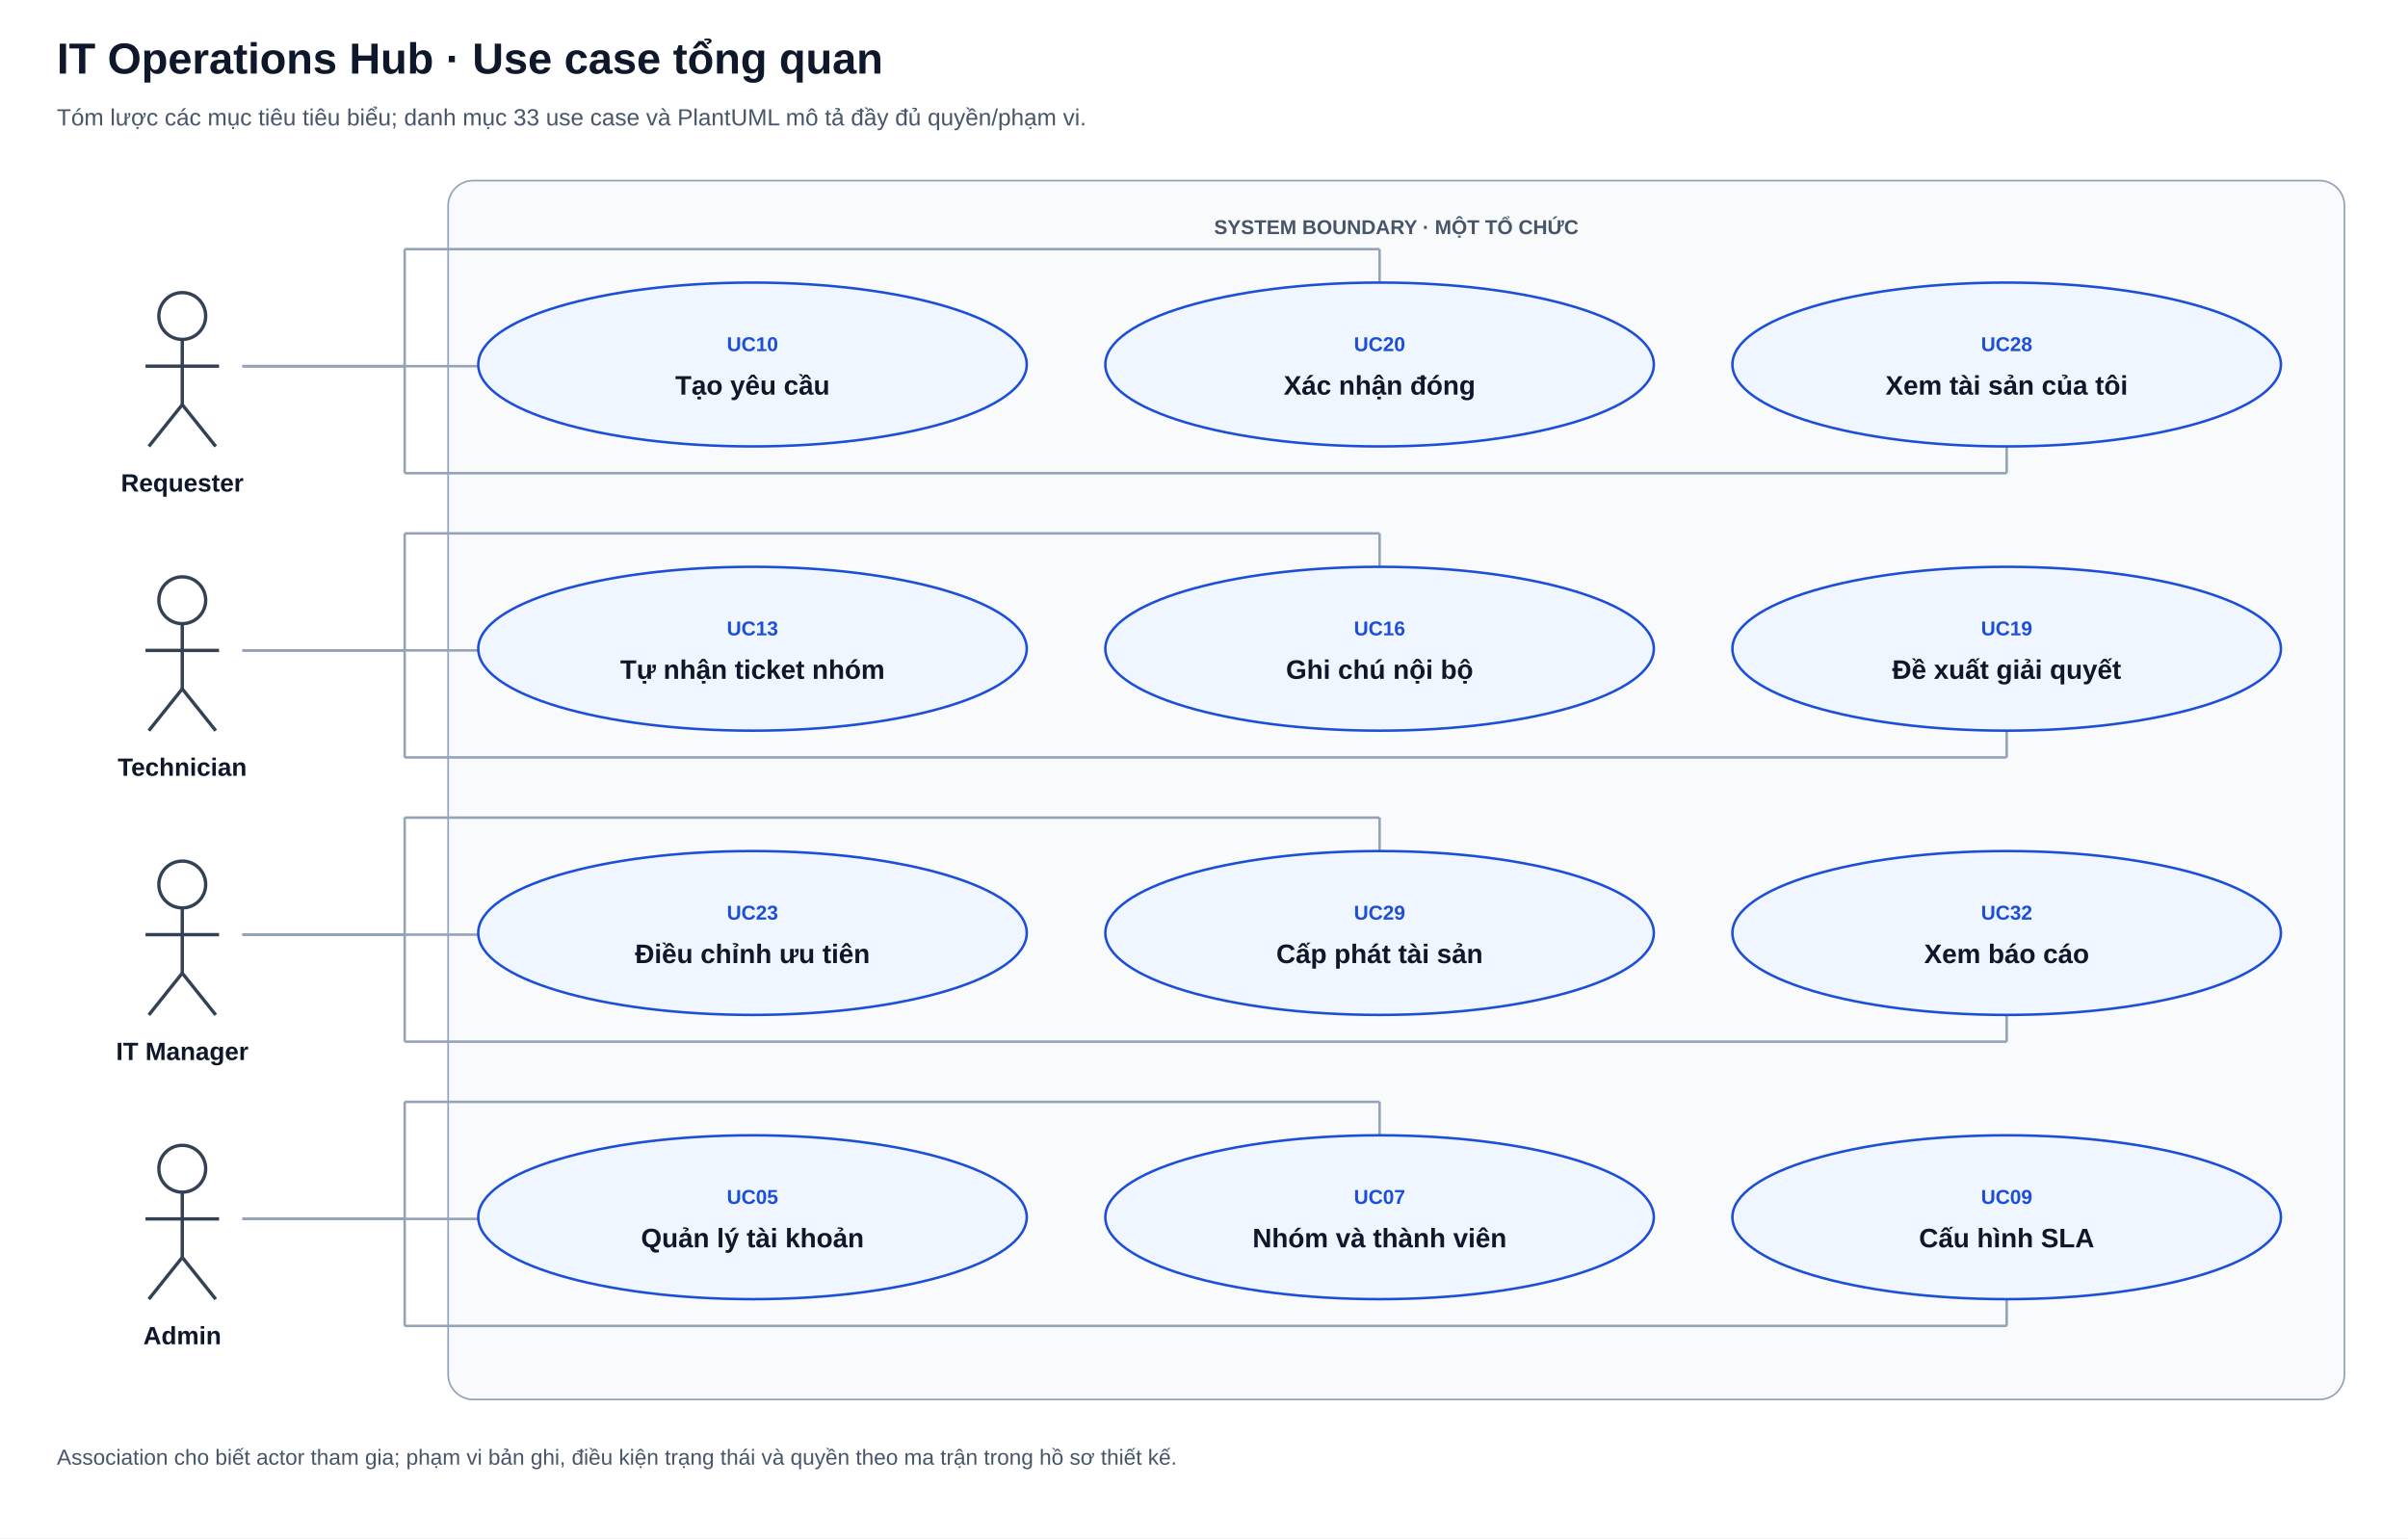
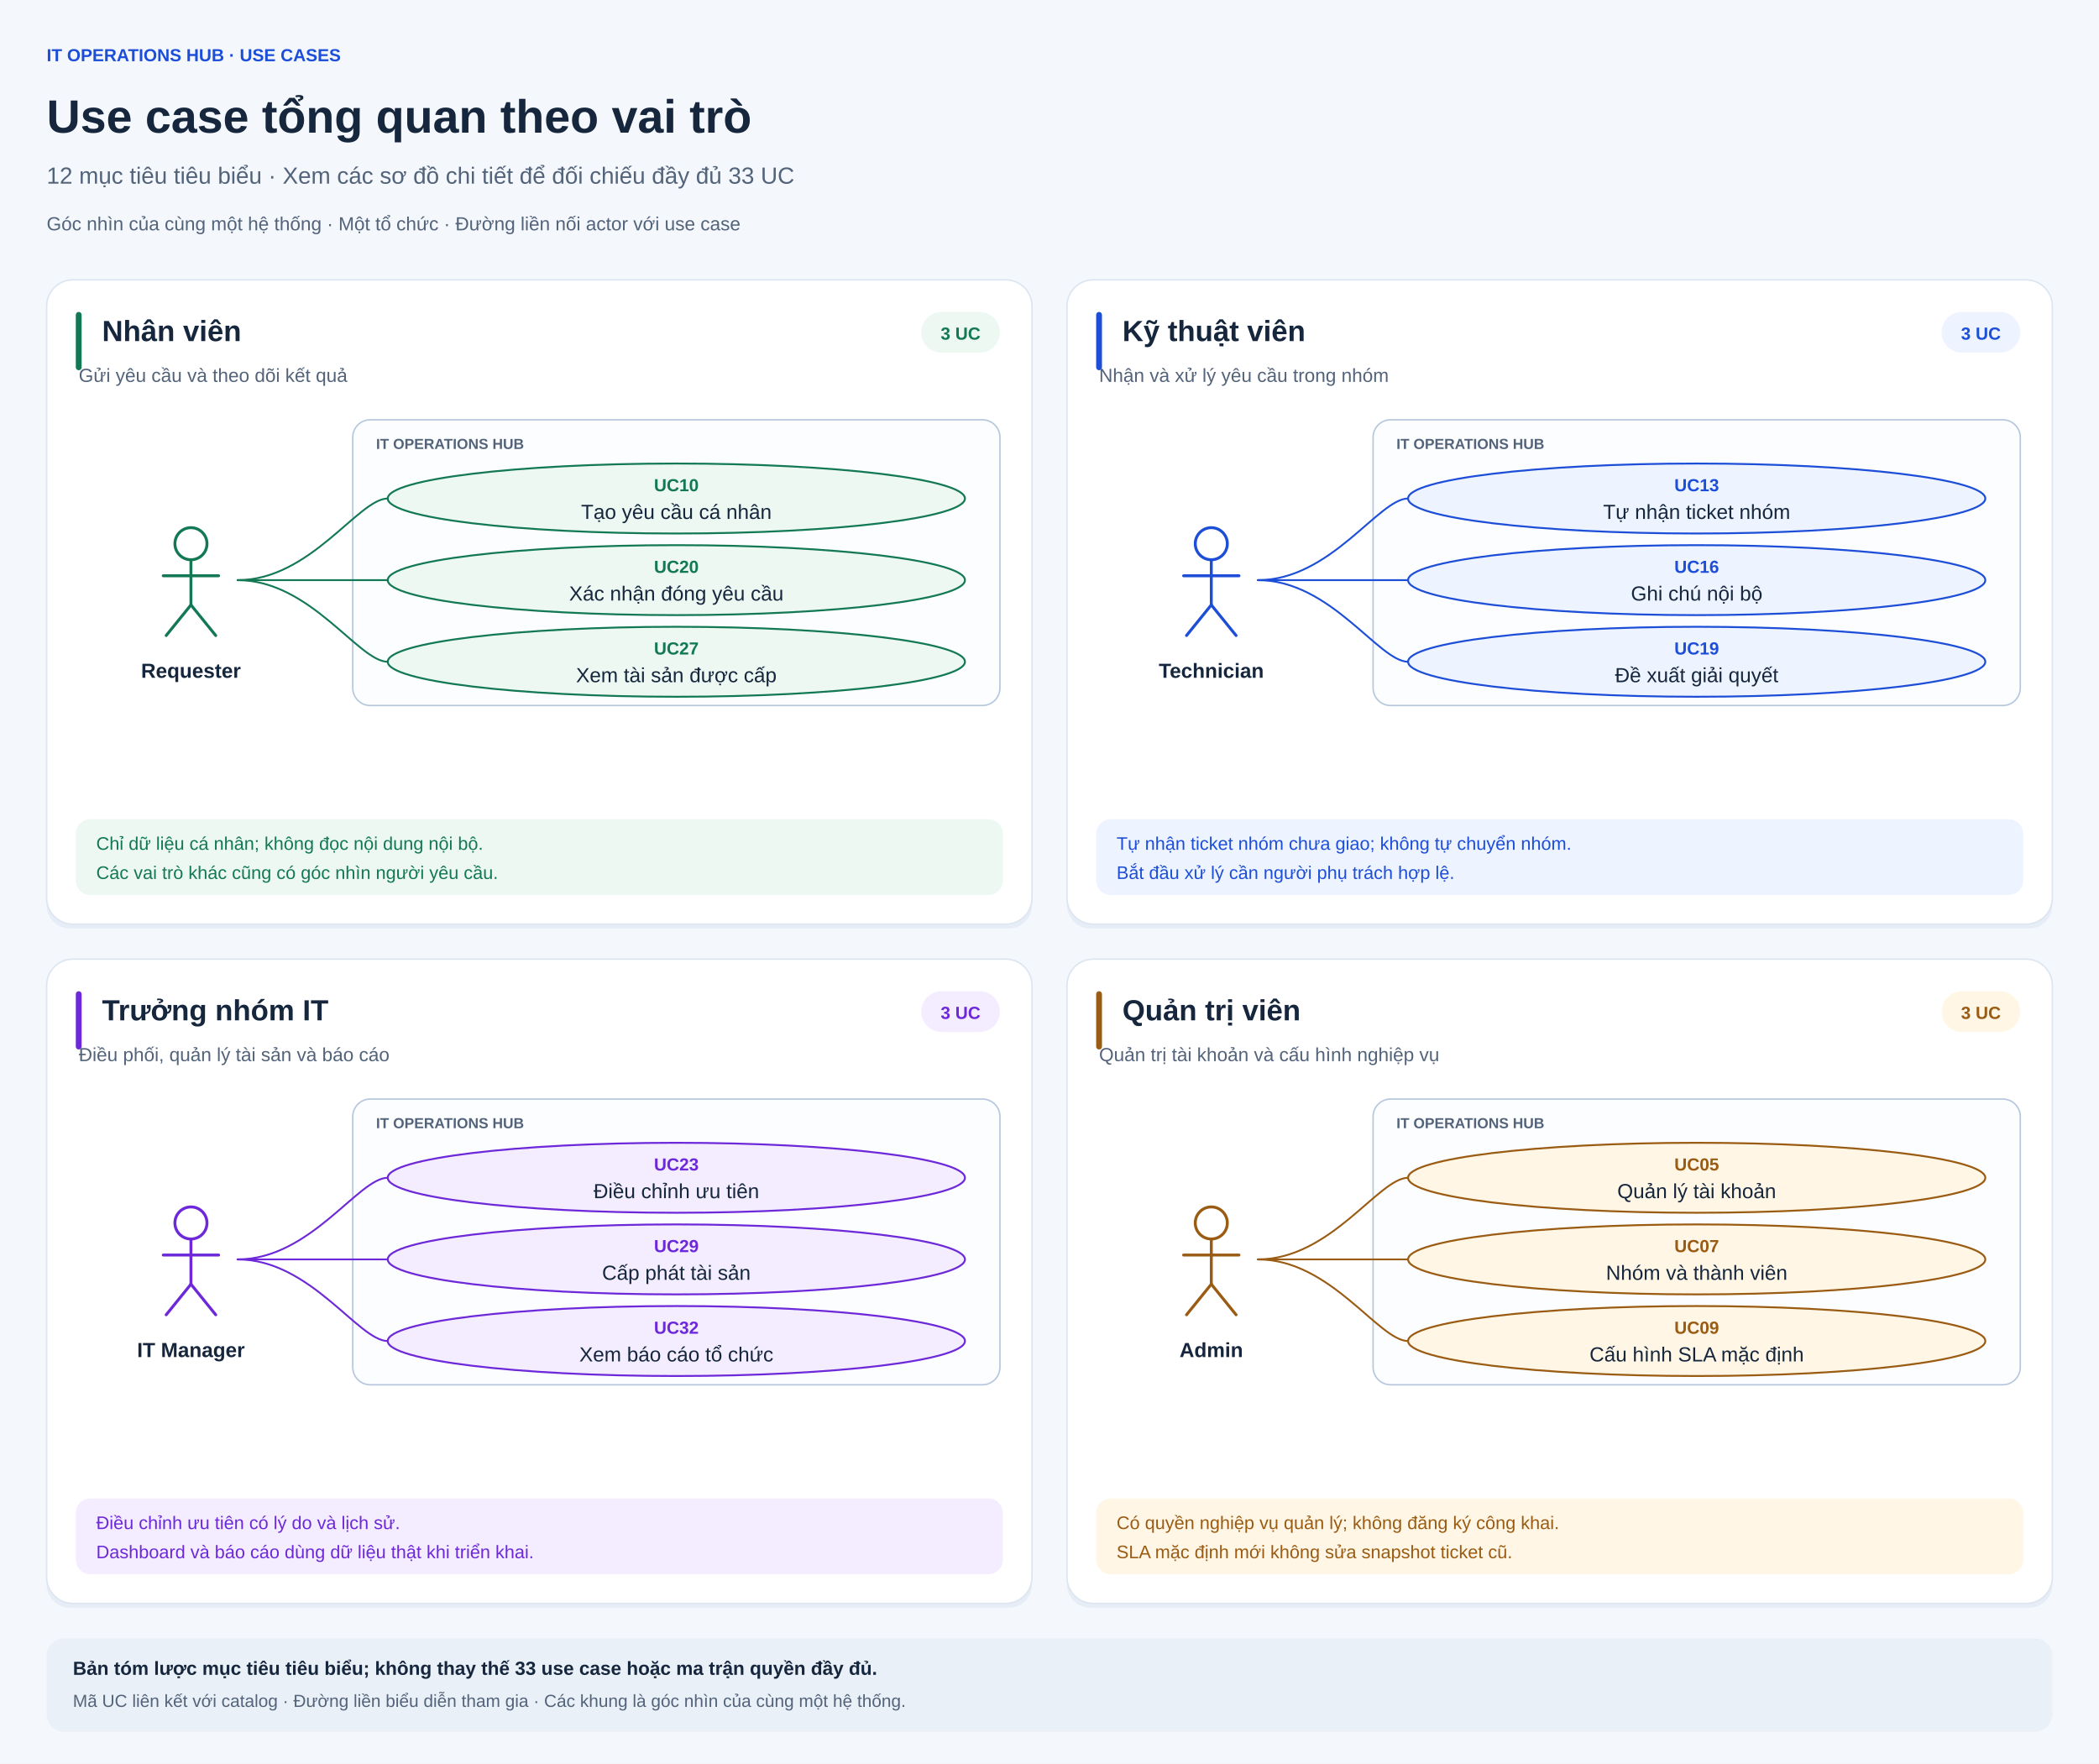
- <svg xmlns="http://www.w3.org/2000/svg" width="1440" height="920" viewBox="0 0 1440 920" role="img" aria-labelledby="title desc">
+ <svg xmlns="http://www.w3.org/2000/svg" width="1440" height="1210" viewBox="0 0 1440 1210" role="img" aria-labelledby="title desc">
  <style>text{font-family:Segoe UI,Arial,sans-serif}</style>
-   <rect x="0" y="0" width="1440" height="920" rx="0" fill="#F5F7FB" />
-   <rect x="0" y="0" width="1440" height="920" rx="0" fill="white" />
-   <text x="34" y="44" font-size="26" fill="#0F172A" font-weight="700" text-anchor="start">IT Operations Hub · Use case tổng quan</text>
-   <text x="34" y="75" font-size="14" fill="#475569" font-weight="400" text-anchor="start">Tóm lược các mục tiêu tiêu biểu; danh mục 33 use case và PlantUML mô tả đầy đủ quyền/phạm vi.</text>
-   <rect x="268" y="108" width="1134" height="729" rx="15" fill="#F8FAFC" stroke="#94A3B8" />
-   <text x="835" y="140" font-size="12" fill="#475569" font-weight="600" text-anchor="middle">SYSTEM BOUNDARY · MỘT TỔ CHỨC</text>
-   <circle cx="109" cy="189" r="14" fill="white" />
-   <circle cx="109" cy="189" r="14" fill="white" stroke="#334155" stroke-width="2" />
-   <line x1="109" y1="203" x2="109" y2="242" stroke="#334155" stroke-width="2" />
-   <line x1="87" y1="219" x2="131" y2="219" stroke="#334155" stroke-width="2" />
-   <line x1="109" y1="242" x2="89" y2="267" stroke="#334155" stroke-width="2" />
-   <line x1="109" y1="242" x2="129" y2="267" stroke="#334155" stroke-width="2" />
-   <text x="109" y="294" font-size="15" fill="#0F172A" font-weight="600" text-anchor="middle">Requester</text>
-   <line x1="145" y1="219" x2="286" y2="219" stroke="#94A3B8" stroke-width="1.5" />
-   <ellipse cx="450" cy="218" rx="164" ry="49" fill="#EFF6FF" stroke="#1D4ED8" stroke-width="1.5" />
-   <text x="450" y="210" font-size="12" fill="#1D4ED8" font-weight="600" text-anchor="middle">UC10</text>
-   <text x="450" y="236" font-size="16" fill="#0F172A" font-weight="600" text-anchor="middle">Tạo yêu cầu</text>
-   <line x1="145" y1="219" x2="242" y2="219" stroke="#94A3B8" stroke-width="1.5" />
-   <line x1="242" y1="219" x2="242" y2="149" stroke="#94A3B8" stroke-width="1.5" />
-   <line x1="242" y1="149" x2="825" y2="149" stroke="#94A3B8" stroke-width="1.5" />
-   <line x1="825" y1="149" x2="825" y2="169" stroke="#94A3B8" stroke-width="1.5" />
-   <ellipse cx="825" cy="218" rx="164" ry="49" fill="#EFF6FF" stroke="#1D4ED8" stroke-width="1.5" />
-   <text x="825" y="210" font-size="12" fill="#1D4ED8" font-weight="600" text-anchor="middle">UC20</text>
-   <text x="825" y="236" font-size="16" fill="#0F172A" font-weight="600" text-anchor="middle">Xác nhận đóng</text>
-   <line x1="145" y1="219" x2="242" y2="219" stroke="#94A3B8" stroke-width="1.5" />
-   <line x1="242" y1="219" x2="242" y2="283" stroke="#94A3B8" stroke-width="1.5" />
-   <line x1="242" y1="283" x2="1200" y2="283" stroke="#94A3B8" stroke-width="1.5" />
-   <line x1="1200" y1="283" x2="1200" y2="267" stroke="#94A3B8" stroke-width="1.5" />
-   <ellipse cx="1200" cy="218" rx="164" ry="49" fill="#EFF6FF" stroke="#1D4ED8" stroke-width="1.5" />
-   <text x="1200" y="210" font-size="12" fill="#1D4ED8" font-weight="600" text-anchor="middle">UC28</text>
-   <text x="1200" y="236" font-size="16" fill="#0F172A" font-weight="600" text-anchor="middle">Xem tài sản của tôi</text>
-   <circle cx="109" cy="359" r="14" fill="white" />
-   <circle cx="109" cy="359" r="14" fill="white" stroke="#334155" stroke-width="2" />
-   <line x1="109" y1="373" x2="109" y2="412" stroke="#334155" stroke-width="2" />
-   <line x1="87" y1="389" x2="131" y2="389" stroke="#334155" stroke-width="2" />
-   <line x1="109" y1="412" x2="89" y2="437" stroke="#334155" stroke-width="2" />
-   <line x1="109" y1="412" x2="129" y2="437" stroke="#334155" stroke-width="2" />
-   <text x="109" y="464" font-size="15" fill="#0F172A" font-weight="600" text-anchor="middle">Technician</text>
-   <line x1="145" y1="389" x2="286" y2="389" stroke="#94A3B8" stroke-width="1.5" />
-   <ellipse cx="450" cy="388" rx="164" ry="49" fill="#EFF6FF" stroke="#1D4ED8" stroke-width="1.5" />
-   <text x="450" y="380" font-size="12" fill="#1D4ED8" font-weight="600" text-anchor="middle">UC13</text>
-   <text x="450" y="406" font-size="16" fill="#0F172A" font-weight="600" text-anchor="middle">Tự nhận ticket nhóm</text>
-   <line x1="145" y1="389" x2="242" y2="389" stroke="#94A3B8" stroke-width="1.5" />
-   <line x1="242" y1="389" x2="242" y2="319" stroke="#94A3B8" stroke-width="1.5" />
-   <line x1="242" y1="319" x2="825" y2="319" stroke="#94A3B8" stroke-width="1.5" />
-   <line x1="825" y1="319" x2="825" y2="339" stroke="#94A3B8" stroke-width="1.5" />
-   <ellipse cx="825" cy="388" rx="164" ry="49" fill="#EFF6FF" stroke="#1D4ED8" stroke-width="1.5" />
-   <text x="825" y="380" font-size="12" fill="#1D4ED8" font-weight="600" text-anchor="middle">UC16</text>
-   <text x="825" y="406" font-size="16" fill="#0F172A" font-weight="600" text-anchor="middle">Ghi chú nội bộ</text>
-   <line x1="145" y1="389" x2="242" y2="389" stroke="#94A3B8" stroke-width="1.5" />
-   <line x1="242" y1="389" x2="242" y2="453" stroke="#94A3B8" stroke-width="1.5" />
-   <line x1="242" y1="453" x2="1200" y2="453" stroke="#94A3B8" stroke-width="1.5" />
-   <line x1="1200" y1="453" x2="1200" y2="437" stroke="#94A3B8" stroke-width="1.5" />
-   <ellipse cx="1200" cy="388" rx="164" ry="49" fill="#EFF6FF" stroke="#1D4ED8" stroke-width="1.5" />
-   <text x="1200" y="380" font-size="12" fill="#1D4ED8" font-weight="600" text-anchor="middle">UC19</text>
-   <text x="1200" y="406" font-size="16" fill="#0F172A" font-weight="600" text-anchor="middle">Đề xuất giải quyết</text>
-   <circle cx="109" cy="529" r="14" fill="white" />
-   <circle cx="109" cy="529" r="14" fill="white" stroke="#334155" stroke-width="2" />
-   <line x1="109" y1="543" x2="109" y2="582" stroke="#334155" stroke-width="2" />
-   <line x1="87" y1="559" x2="131" y2="559" stroke="#334155" stroke-width="2" />
-   <line x1="109" y1="582" x2="89" y2="607" stroke="#334155" stroke-width="2" />
-   <line x1="109" y1="582" x2="129" y2="607" stroke="#334155" stroke-width="2" />
-   <text x="109" y="634" font-size="15" fill="#0F172A" font-weight="600" text-anchor="middle">IT Manager</text>
-   <line x1="145" y1="559" x2="286" y2="559" stroke="#94A3B8" stroke-width="1.5" />
-   <ellipse cx="450" cy="558" rx="164" ry="49" fill="#EFF6FF" stroke="#1D4ED8" stroke-width="1.5" />
-   <text x="450" y="550" font-size="12" fill="#1D4ED8" font-weight="600" text-anchor="middle">UC23</text>
-   <text x="450" y="576" font-size="16" fill="#0F172A" font-weight="600" text-anchor="middle">Điều chỉnh ưu tiên</text>
-   <line x1="145" y1="559" x2="242" y2="559" stroke="#94A3B8" stroke-width="1.5" />
-   <line x1="242" y1="559" x2="242" y2="489" stroke="#94A3B8" stroke-width="1.5" />
-   <line x1="242" y1="489" x2="825" y2="489" stroke="#94A3B8" stroke-width="1.5" />
-   <line x1="825" y1="489" x2="825" y2="509" stroke="#94A3B8" stroke-width="1.5" />
-   <ellipse cx="825" cy="558" rx="164" ry="49" fill="#EFF6FF" stroke="#1D4ED8" stroke-width="1.5" />
-   <text x="825" y="550" font-size="12" fill="#1D4ED8" font-weight="600" text-anchor="middle">UC29</text>
-   <text x="825" y="576" font-size="16" fill="#0F172A" font-weight="600" text-anchor="middle">Cấp phát tài sản</text>
-   <line x1="145" y1="559" x2="242" y2="559" stroke="#94A3B8" stroke-width="1.5" />
-   <line x1="242" y1="559" x2="242" y2="623" stroke="#94A3B8" stroke-width="1.5" />
-   <line x1="242" y1="623" x2="1200" y2="623" stroke="#94A3B8" stroke-width="1.5" />
-   <line x1="1200" y1="623" x2="1200" y2="607" stroke="#94A3B8" stroke-width="1.5" />
-   <ellipse cx="1200" cy="558" rx="164" ry="49" fill="#EFF6FF" stroke="#1D4ED8" stroke-width="1.5" />
-   <text x="1200" y="550" font-size="12" fill="#1D4ED8" font-weight="600" text-anchor="middle">UC32</text>
-   <text x="1200" y="576" font-size="16" fill="#0F172A" font-weight="600" text-anchor="middle">Xem báo cáo</text>
-   <circle cx="109" cy="699" r="14" fill="white" />
-   <circle cx="109" cy="699" r="14" fill="white" stroke="#334155" stroke-width="2" />
-   <line x1="109" y1="713" x2="109" y2="752" stroke="#334155" stroke-width="2" />
-   <line x1="87" y1="729" x2="131" y2="729" stroke="#334155" stroke-width="2" />
-   <line x1="109" y1="752" x2="89" y2="777" stroke="#334155" stroke-width="2" />
-   <line x1="109" y1="752" x2="129" y2="777" stroke="#334155" stroke-width="2" />
-   <text x="109" y="804" font-size="15" fill="#0F172A" font-weight="600" text-anchor="middle">Admin</text>
-   <line x1="145" y1="729" x2="286" y2="729" stroke="#94A3B8" stroke-width="1.5" />
-   <ellipse cx="450" cy="728" rx="164" ry="49" fill="#EFF6FF" stroke="#1D4ED8" stroke-width="1.5" />
-   <text x="450" y="720" font-size="12" fill="#1D4ED8" font-weight="600" text-anchor="middle">UC05</text>
-   <text x="450" y="746" font-size="16" fill="#0F172A" font-weight="600" text-anchor="middle">Quản lý tài khoản</text>
-   <line x1="145" y1="729" x2="242" y2="729" stroke="#94A3B8" stroke-width="1.5" />
-   <line x1="242" y1="729" x2="242" y2="659" stroke="#94A3B8" stroke-width="1.5" />
-   <line x1="242" y1="659" x2="825" y2="659" stroke="#94A3B8" stroke-width="1.5" />
-   <line x1="825" y1="659" x2="825" y2="679" stroke="#94A3B8" stroke-width="1.5" />
-   <ellipse cx="825" cy="728" rx="164" ry="49" fill="#EFF6FF" stroke="#1D4ED8" stroke-width="1.5" />
-   <text x="825" y="720" font-size="12" fill="#1D4ED8" font-weight="600" text-anchor="middle">UC07</text>
-   <text x="825" y="746" font-size="16" fill="#0F172A" font-weight="600" text-anchor="middle">Nhóm và thành viên</text>
-   <line x1="145" y1="729" x2="242" y2="729" stroke="#94A3B8" stroke-width="1.5" />
-   <line x1="242" y1="729" x2="242" y2="793" stroke="#94A3B8" stroke-width="1.5" />
-   <line x1="242" y1="793" x2="1200" y2="793" stroke="#94A3B8" stroke-width="1.5" />
-   <line x1="1200" y1="793" x2="1200" y2="777" stroke="#94A3B8" stroke-width="1.5" />
-   <ellipse cx="1200" cy="728" rx="164" ry="49" fill="#EFF6FF" stroke="#1D4ED8" stroke-width="1.5" />
-   <text x="1200" y="720" font-size="12" fill="#1D4ED8" font-weight="600" text-anchor="middle">UC09</text>
-   <text x="1200" y="746" font-size="16" fill="#0F172A" font-weight="600" text-anchor="middle">Cấu hình SLA</text>
-   <text x="34" y="876" font-size="13" fill="#475569" font-weight="400" text-anchor="start">Association cho biết actor tham gia; phạm vi bản ghi, điều kiện trạng thái và quyền theo ma trận trong hồ sơ thiết kế.</text>
+   <rect x="0" y="0" width="1440" height="1210" rx="0" fill="#F4F7FC" />
+   <text x="32" y="42" font-size="12" fill="#1D4ED8" font-weight="700" text-anchor="start">IT OPERATIONS HUB · USE CASES</text>
+   <text x="32" y="91" font-size="32" fill="#15263D" font-weight="700" text-anchor="start">Use case tổng quan theo vai trò</text>
+   <text x="32" y="126" font-size="16" fill="#52637A" font-weight="400" text-anchor="start">12 mục tiêu tiêu biểu · Xem các sơ đồ chi tiết để đối chiếu đầy đủ 33 UC</text>
+   <text x="32" y="158" font-size="13" fill="#52637A" font-weight="400" text-anchor="start">Góc nhìn của cùng một hệ thống · Một tổ chức · Đường liền nối actor với use case</text>
+   <rect x="32" y="195" width="676" height="442" rx="16" fill="#E7EDF6" />
+   <rect x="32" y="192" width="676" height="442" rx="18" fill="white" stroke="#DCE5F0" stroke-width="1" />
+   <rect x="52" y="214" width="4" height="40" rx="2" fill="#137854" />
+   <text x="70" y="234" font-size="20" fill="#15263D" font-weight="700" text-anchor="start">Nhân viên</text>
+   <text x="54" y="262" font-size="13" fill="#52637A" font-weight="400" text-anchor="start">Gửi yêu cầu và theo dõi kết quả</text>
+   <rect x="632" y="214" width="54" height="28" rx="14" fill="#ECF8F1" />
+   <text x="659" y="233" font-size="12" fill="#137854" font-weight="600" text-anchor="middle">3 UC</text>
+   <rect x="242" y="288" width="444" height="196" rx="12" fill="#FCFDFF" stroke="#B6C7DD" stroke-width="1" />
+   <text x="258" y="308" font-size="10" fill="#52637A" font-weight="600" text-anchor="start">IT OPERATIONS HUB</text>
+   <path d="M 163 398.0 C 213 398.0 246 342 266 342" fill="none" stroke="#137854" stroke-width="1.25" stroke-linecap="round" stroke-linejoin="round" />
+   <path d="M 163 398.0 C 213 398.0 246 398 266 398" fill="none" stroke="#137854" stroke-width="1.25" stroke-linecap="round" stroke-linejoin="round" />
+   <path d="M 163 398.0 C 213 398.0 246 454 266 454" fill="none" stroke="#137854" stroke-width="1.25" stroke-linecap="round" stroke-linejoin="round" />
+   <circle cx="131" cy="373.0" r="11" fill="white" stroke="#137854" stroke-width="2" />
+   <line x1="131" y1="384.0" x2="131" y2="415.0" stroke="#137854" stroke-width="2" stroke-linecap="round" />
+   <line x1="112" y1="395.0" x2="150" y2="395.0" stroke="#137854" stroke-width="2" stroke-linecap="round" />
+   <line x1="131" y1="415.0" x2="114" y2="436.0" stroke="#137854" stroke-width="2" stroke-linecap="round" />
+   <line x1="131" y1="415.0" x2="148" y2="436.0" stroke="#137854" stroke-width="2" stroke-linecap="round" />
+   <text x="131" y="465.0" font-size="14" fill="#15263D" font-weight="600" text-anchor="middle">Requester</text>
+   <ellipse cx="464.0" cy="342" rx="198.0" ry="24" fill="#ECF8F1" stroke="#137854" stroke-width="1.3" />
+   <text x="464.0" y="337" font-size="12" fill="#137854" font-weight="700" text-anchor="middle">UC10</text>
+   <text x="464.0" y="356" font-size="14" fill="#15263D" font-weight="500" text-anchor="middle">Tạo yêu cầu cá nhân</text>
+   <ellipse cx="464.0" cy="398" rx="198.0" ry="24" fill="#ECF8F1" stroke="#137854" stroke-width="1.3" />
+   <text x="464.0" y="393" font-size="12" fill="#137854" font-weight="700" text-anchor="middle">UC20</text>
+   <text x="464.0" y="412" font-size="14" fill="#15263D" font-weight="500" text-anchor="middle">Xác nhận đóng yêu cầu</text>
+   <ellipse cx="464.0" cy="454" rx="198.0" ry="24" fill="#ECF8F1" stroke="#137854" stroke-width="1.3" />
+   <text x="464.0" y="449" font-size="12" fill="#137854" font-weight="700" text-anchor="middle">UC27</text>
+   <text x="464.0" y="468" font-size="14" fill="#15263D" font-weight="500" text-anchor="middle">Xem tài sản được cấp</text>
+   <rect x="52" y="562" width="636" height="52" rx="10" fill="#ECF8F1" />
+   <text x="66" y="583" font-size="12.5" fill="#137854" font-weight="500" text-anchor="start">Chỉ dữ liệu cá nhân; không đọc nội dung nội bộ.</text>
+   <text x="66" y="603" font-size="12.5" fill="#137854" font-weight="500" text-anchor="start">Các vai trò khác cũng có góc nhìn người yêu cầu.</text>
+   <rect x="732" y="195" width="676" height="442" rx="16" fill="#E7EDF6" />
+   <rect x="732" y="192" width="676" height="442" rx="18" fill="white" stroke="#DCE5F0" stroke-width="1" />
+   <rect x="752" y="214" width="4" height="40" rx="2" fill="#1D4ED8" />
+   <text x="770" y="234" font-size="20" fill="#15263D" font-weight="700" text-anchor="start">Kỹ thuật viên</text>
+   <text x="754" y="262" font-size="13" fill="#52637A" font-weight="400" text-anchor="start">Nhận và xử lý yêu cầu trong nhóm</text>
+   <rect x="1332" y="214" width="54" height="28" rx="14" fill="#EDF3FF" />
+   <text x="1359" y="233" font-size="12" fill="#1D4ED8" font-weight="600" text-anchor="middle">3 UC</text>
+   <rect x="942" y="288" width="444" height="196" rx="12" fill="#FCFDFF" stroke="#B6C7DD" stroke-width="1" />
+   <text x="958" y="308" font-size="10" fill="#52637A" font-weight="600" text-anchor="start">IT OPERATIONS HUB</text>
+   <path d="M 863 398.0 C 913 398.0 946 342 966 342" fill="none" stroke="#1D4ED8" stroke-width="1.25" stroke-linecap="round" stroke-linejoin="round" />
+   <path d="M 863 398.0 C 913 398.0 946 398 966 398" fill="none" stroke="#1D4ED8" stroke-width="1.25" stroke-linecap="round" stroke-linejoin="round" />
+   <path d="M 863 398.0 C 913 398.0 946 454 966 454" fill="none" stroke="#1D4ED8" stroke-width="1.25" stroke-linecap="round" stroke-linejoin="round" />
+   <circle cx="831" cy="373.0" r="11" fill="white" stroke="#1D4ED8" stroke-width="2" />
+   <line x1="831" y1="384.0" x2="831" y2="415.0" stroke="#1D4ED8" stroke-width="2" stroke-linecap="round" />
+   <line x1="812" y1="395.0" x2="850" y2="395.0" stroke="#1D4ED8" stroke-width="2" stroke-linecap="round" />
+   <line x1="831" y1="415.0" x2="814" y2="436.0" stroke="#1D4ED8" stroke-width="2" stroke-linecap="round" />
+   <line x1="831" y1="415.0" x2="848" y2="436.0" stroke="#1D4ED8" stroke-width="2" stroke-linecap="round" />
+   <text x="831" y="465.0" font-size="14" fill="#15263D" font-weight="600" text-anchor="middle">Technician</text>
+   <ellipse cx="1164.0" cy="342" rx="198.0" ry="24" fill="#EDF3FF" stroke="#1D4ED8" stroke-width="1.3" />
+   <text x="1164.0" y="337" font-size="12" fill="#1D4ED8" font-weight="700" text-anchor="middle">UC13</text>
+   <text x="1164.0" y="356" font-size="14" fill="#15263D" font-weight="500" text-anchor="middle">Tự nhận ticket nhóm</text>
+   <ellipse cx="1164.0" cy="398" rx="198.0" ry="24" fill="#EDF3FF" stroke="#1D4ED8" stroke-width="1.3" />
+   <text x="1164.0" y="393" font-size="12" fill="#1D4ED8" font-weight="700" text-anchor="middle">UC16</text>
+   <text x="1164.0" y="412" font-size="14" fill="#15263D" font-weight="500" text-anchor="middle">Ghi chú nội bộ</text>
+   <ellipse cx="1164.0" cy="454" rx="198.0" ry="24" fill="#EDF3FF" stroke="#1D4ED8" stroke-width="1.3" />
+   <text x="1164.0" y="449" font-size="12" fill="#1D4ED8" font-weight="700" text-anchor="middle">UC19</text>
+   <text x="1164.0" y="468" font-size="14" fill="#15263D" font-weight="500" text-anchor="middle">Đề xuất giải quyết</text>
+   <rect x="752" y="562" width="636" height="52" rx="10" fill="#EDF3FF" />
+   <text x="766" y="583" font-size="12.5" fill="#1D4ED8" font-weight="500" text-anchor="start">Tự nhận ticket nhóm chưa giao; không tự chuyển nhóm.</text>
+   <text x="766" y="603" font-size="12.5" fill="#1D4ED8" font-weight="500" text-anchor="start">Bắt đầu xử lý cần người phụ trách hợp lệ.</text>
+   <rect x="32" y="661" width="676" height="442" rx="16" fill="#E7EDF6" />
+   <rect x="32" y="658" width="676" height="442" rx="18" fill="white" stroke="#DCE5F0" stroke-width="1" />
+   <rect x="52" y="680" width="4" height="40" rx="2" fill="#6D28D9" />
+   <text x="70" y="700" font-size="20" fill="#15263D" font-weight="700" text-anchor="start">Trưởng nhóm IT</text>
+   <text x="54" y="728" font-size="13" fill="#52637A" font-weight="400" text-anchor="start">Điều phối, quản lý tài sản và báo cáo</text>
+   <rect x="632" y="680" width="54" height="28" rx="14" fill="#F3EDFF" />
+   <text x="659" y="699" font-size="12" fill="#6D28D9" font-weight="600" text-anchor="middle">3 UC</text>
+   <rect x="242" y="754" width="444" height="196" rx="12" fill="#FCFDFF" stroke="#B6C7DD" stroke-width="1" />
+   <text x="258" y="774" font-size="10" fill="#52637A" font-weight="600" text-anchor="start">IT OPERATIONS HUB</text>
+   <path d="M 163 864.0 C 213 864.0 246 808 266 808" fill="none" stroke="#6D28D9" stroke-width="1.25" stroke-linecap="round" stroke-linejoin="round" />
+   <path d="M 163 864.0 C 213 864.0 246 864 266 864" fill="none" stroke="#6D28D9" stroke-width="1.25" stroke-linecap="round" stroke-linejoin="round" />
+   <path d="M 163 864.0 C 213 864.0 246 920 266 920" fill="none" stroke="#6D28D9" stroke-width="1.25" stroke-linecap="round" stroke-linejoin="round" />
+   <circle cx="131" cy="839.0" r="11" fill="white" stroke="#6D28D9" stroke-width="2" />
+   <line x1="131" y1="850.0" x2="131" y2="881.0" stroke="#6D28D9" stroke-width="2" stroke-linecap="round" />
+   <line x1="112" y1="861.0" x2="150" y2="861.0" stroke="#6D28D9" stroke-width="2" stroke-linecap="round" />
+   <line x1="131" y1="881.0" x2="114" y2="902.0" stroke="#6D28D9" stroke-width="2" stroke-linecap="round" />
+   <line x1="131" y1="881.0" x2="148" y2="902.0" stroke="#6D28D9" stroke-width="2" stroke-linecap="round" />
+   <text x="131" y="931.0" font-size="14" fill="#15263D" font-weight="600" text-anchor="middle">IT Manager</text>
+   <ellipse cx="464.0" cy="808" rx="198.0" ry="24" fill="#F3EDFF" stroke="#6D28D9" stroke-width="1.3" />
+   <text x="464.0" y="803" font-size="12" fill="#6D28D9" font-weight="700" text-anchor="middle">UC23</text>
+   <text x="464.0" y="822" font-size="14" fill="#15263D" font-weight="500" text-anchor="middle">Điều chỉnh ưu tiên</text>
+   <ellipse cx="464.0" cy="864" rx="198.0" ry="24" fill="#F3EDFF" stroke="#6D28D9" stroke-width="1.3" />
+   <text x="464.0" y="859" font-size="12" fill="#6D28D9" font-weight="700" text-anchor="middle">UC29</text>
+   <text x="464.0" y="878" font-size="14" fill="#15263D" font-weight="500" text-anchor="middle">Cấp phát tài sản</text>
+   <ellipse cx="464.0" cy="920" rx="198.0" ry="24" fill="#F3EDFF" stroke="#6D28D9" stroke-width="1.3" />
+   <text x="464.0" y="915" font-size="12" fill="#6D28D9" font-weight="700" text-anchor="middle">UC32</text>
+   <text x="464.0" y="934" font-size="14" fill="#15263D" font-weight="500" text-anchor="middle">Xem báo cáo tổ chức</text>
+   <rect x="52" y="1028" width="636" height="52" rx="10" fill="#F3EDFF" />
+   <text x="66" y="1049" font-size="12.5" fill="#6D28D9" font-weight="500" text-anchor="start">Điều chỉnh ưu tiên có lý do và lịch sử.</text>
+   <text x="66" y="1069" font-size="12.5" fill="#6D28D9" font-weight="500" text-anchor="start">Dashboard và báo cáo dùng dữ liệu thật khi triển khai.</text>
+   <rect x="732" y="661" width="676" height="442" rx="16" fill="#E7EDF6" />
+   <rect x="732" y="658" width="676" height="442" rx="18" fill="white" stroke="#DCE5F0" stroke-width="1" />
+   <rect x="752" y="680" width="4" height="40" rx="2" fill="#9A5B13" />
+   <text x="770" y="700" font-size="20" fill="#15263D" font-weight="700" text-anchor="start">Quản trị viên</text>
+   <text x="754" y="728" font-size="13" fill="#52637A" font-weight="400" text-anchor="start">Quản trị tài khoản và cấu hình nghiệp vụ</text>
+   <rect x="1332" y="680" width="54" height="28" rx="14" fill="#FFF6E5" />
+   <text x="1359" y="699" font-size="12" fill="#9A5B13" font-weight="600" text-anchor="middle">3 UC</text>
+   <rect x="942" y="754" width="444" height="196" rx="12" fill="#FCFDFF" stroke="#B6C7DD" stroke-width="1" />
+   <text x="958" y="774" font-size="10" fill="#52637A" font-weight="600" text-anchor="start">IT OPERATIONS HUB</text>
+   <path d="M 863 864.0 C 913 864.0 946 808 966 808" fill="none" stroke="#9A5B13" stroke-width="1.25" stroke-linecap="round" stroke-linejoin="round" />
+   <path d="M 863 864.0 C 913 864.0 946 864 966 864" fill="none" stroke="#9A5B13" stroke-width="1.25" stroke-linecap="round" stroke-linejoin="round" />
+   <path d="M 863 864.0 C 913 864.0 946 920 966 920" fill="none" stroke="#9A5B13" stroke-width="1.25" stroke-linecap="round" stroke-linejoin="round" />
+   <circle cx="831" cy="839.0" r="11" fill="white" stroke="#9A5B13" stroke-width="2" />
+   <line x1="831" y1="850.0" x2="831" y2="881.0" stroke="#9A5B13" stroke-width="2" stroke-linecap="round" />
+   <line x1="812" y1="861.0" x2="850" y2="861.0" stroke="#9A5B13" stroke-width="2" stroke-linecap="round" />
+   <line x1="831" y1="881.0" x2="814" y2="902.0" stroke="#9A5B13" stroke-width="2" stroke-linecap="round" />
+   <line x1="831" y1="881.0" x2="848" y2="902.0" stroke="#9A5B13" stroke-width="2" stroke-linecap="round" />
+   <text x="831" y="931.0" font-size="14" fill="#15263D" font-weight="600" text-anchor="middle">Admin</text>
+   <ellipse cx="1164.0" cy="808" rx="198.0" ry="24" fill="#FFF6E5" stroke="#9A5B13" stroke-width="1.3" />
+   <text x="1164.0" y="803" font-size="12" fill="#9A5B13" font-weight="700" text-anchor="middle">UC05</text>
+   <text x="1164.0" y="822" font-size="14" fill="#15263D" font-weight="500" text-anchor="middle">Quản lý tài khoản</text>
+   <ellipse cx="1164.0" cy="864" rx="198.0" ry="24" fill="#FFF6E5" stroke="#9A5B13" stroke-width="1.3" />
+   <text x="1164.0" y="859" font-size="12" fill="#9A5B13" font-weight="700" text-anchor="middle">UC07</text>
+   <text x="1164.0" y="878" font-size="14" fill="#15263D" font-weight="500" text-anchor="middle">Nhóm và thành viên</text>
+   <ellipse cx="1164.0" cy="920" rx="198.0" ry="24" fill="#FFF6E5" stroke="#9A5B13" stroke-width="1.3" />
+   <text x="1164.0" y="915" font-size="12" fill="#9A5B13" font-weight="700" text-anchor="middle">UC09</text>
+   <text x="1164.0" y="934" font-size="14" fill="#15263D" font-weight="500" text-anchor="middle">Cấu hình SLA mặc định</text>
+   <rect x="752" y="1028" width="636" height="52" rx="10" fill="#FFF6E5" />
+   <text x="766" y="1049" font-size="12.5" fill="#9A5B13" font-weight="500" text-anchor="start">Có quyền nghiệp vụ quản lý; không đăng ký công khai.</text>
+   <text x="766" y="1069" font-size="12.5" fill="#9A5B13" font-weight="500" text-anchor="start">SLA mặc định mới không sửa snapshot ticket cũ.</text>
+   <rect x="32" y="1124" width="1376" height="64" rx="12" fill="#EAF0F8" />
+   <text x="50" y="1149" font-size="13" fill="#15263D" font-weight="600" text-anchor="start">Bản tóm lược mục tiêu tiêu biểu; không thay thế 33 use case hoặc ma trận quyền đầy đủ.</text>
+   <text x="50" y="1171" font-size="12" fill="#52637A" font-weight="400" text-anchor="start">Mã UC liên kết với catalog · Đường liền biểu diễn tham gia · Các khung là góc nhìn của cùng một hệ thống.</text>
</svg>
